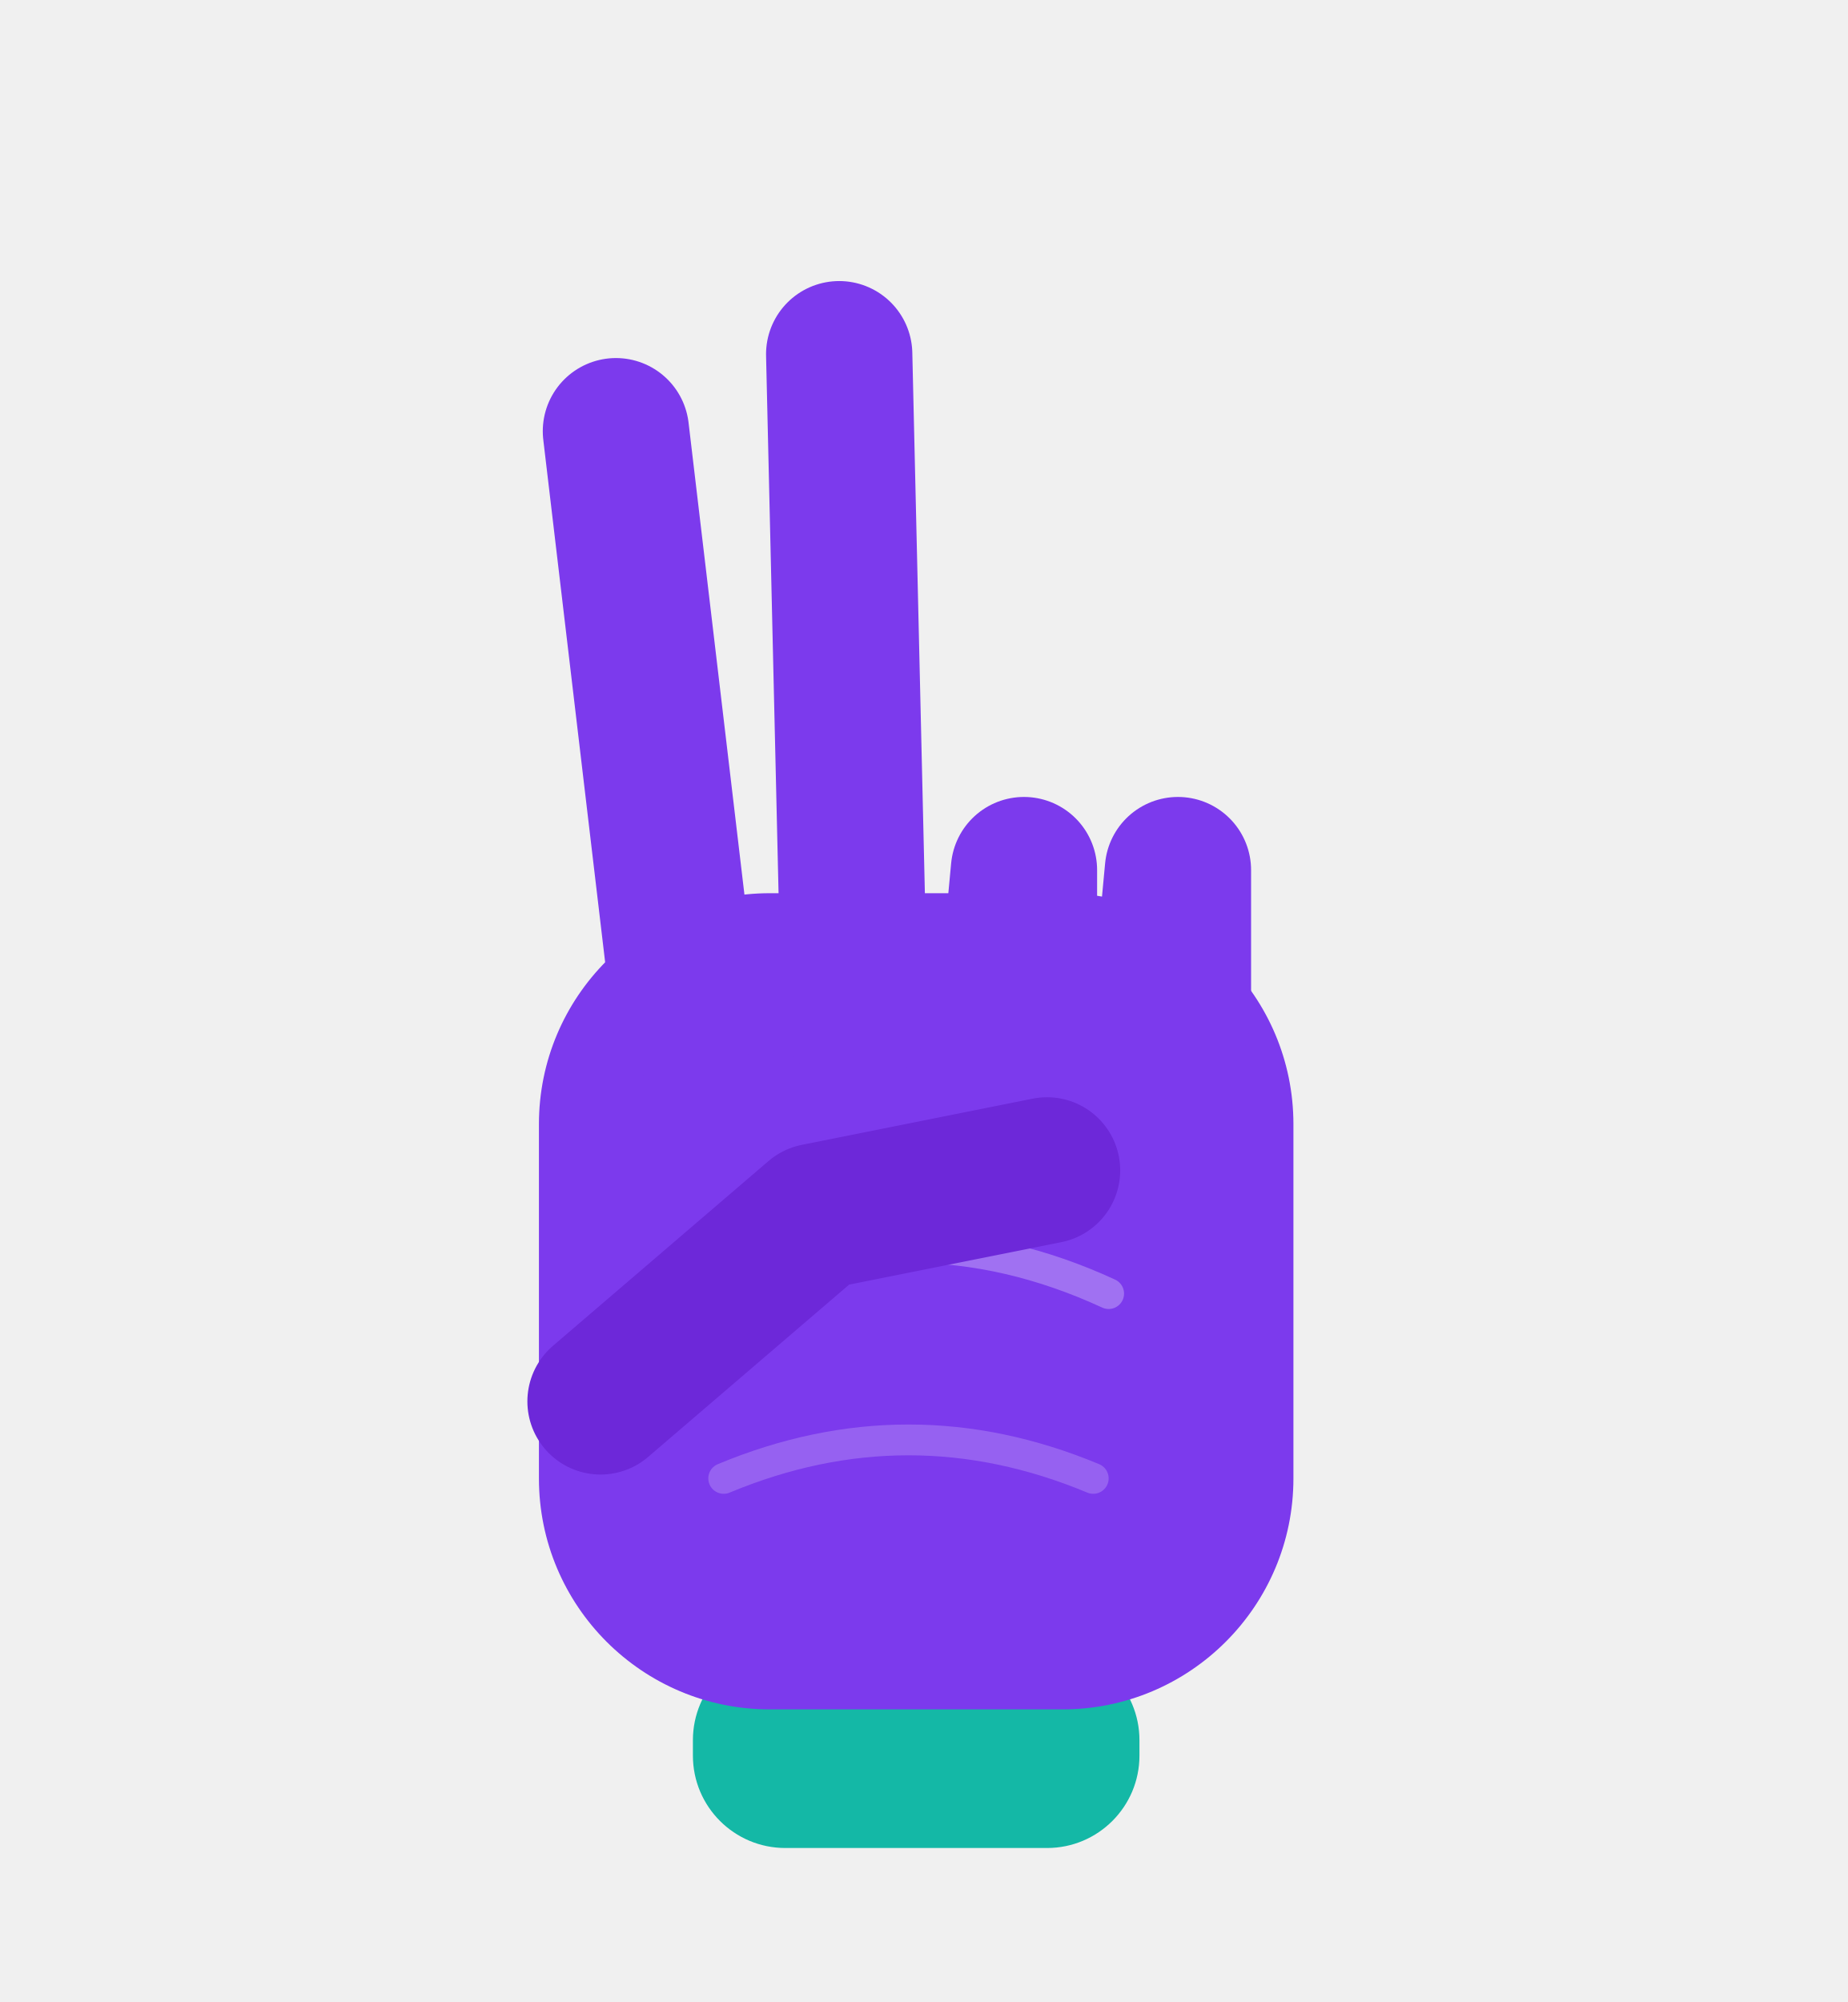
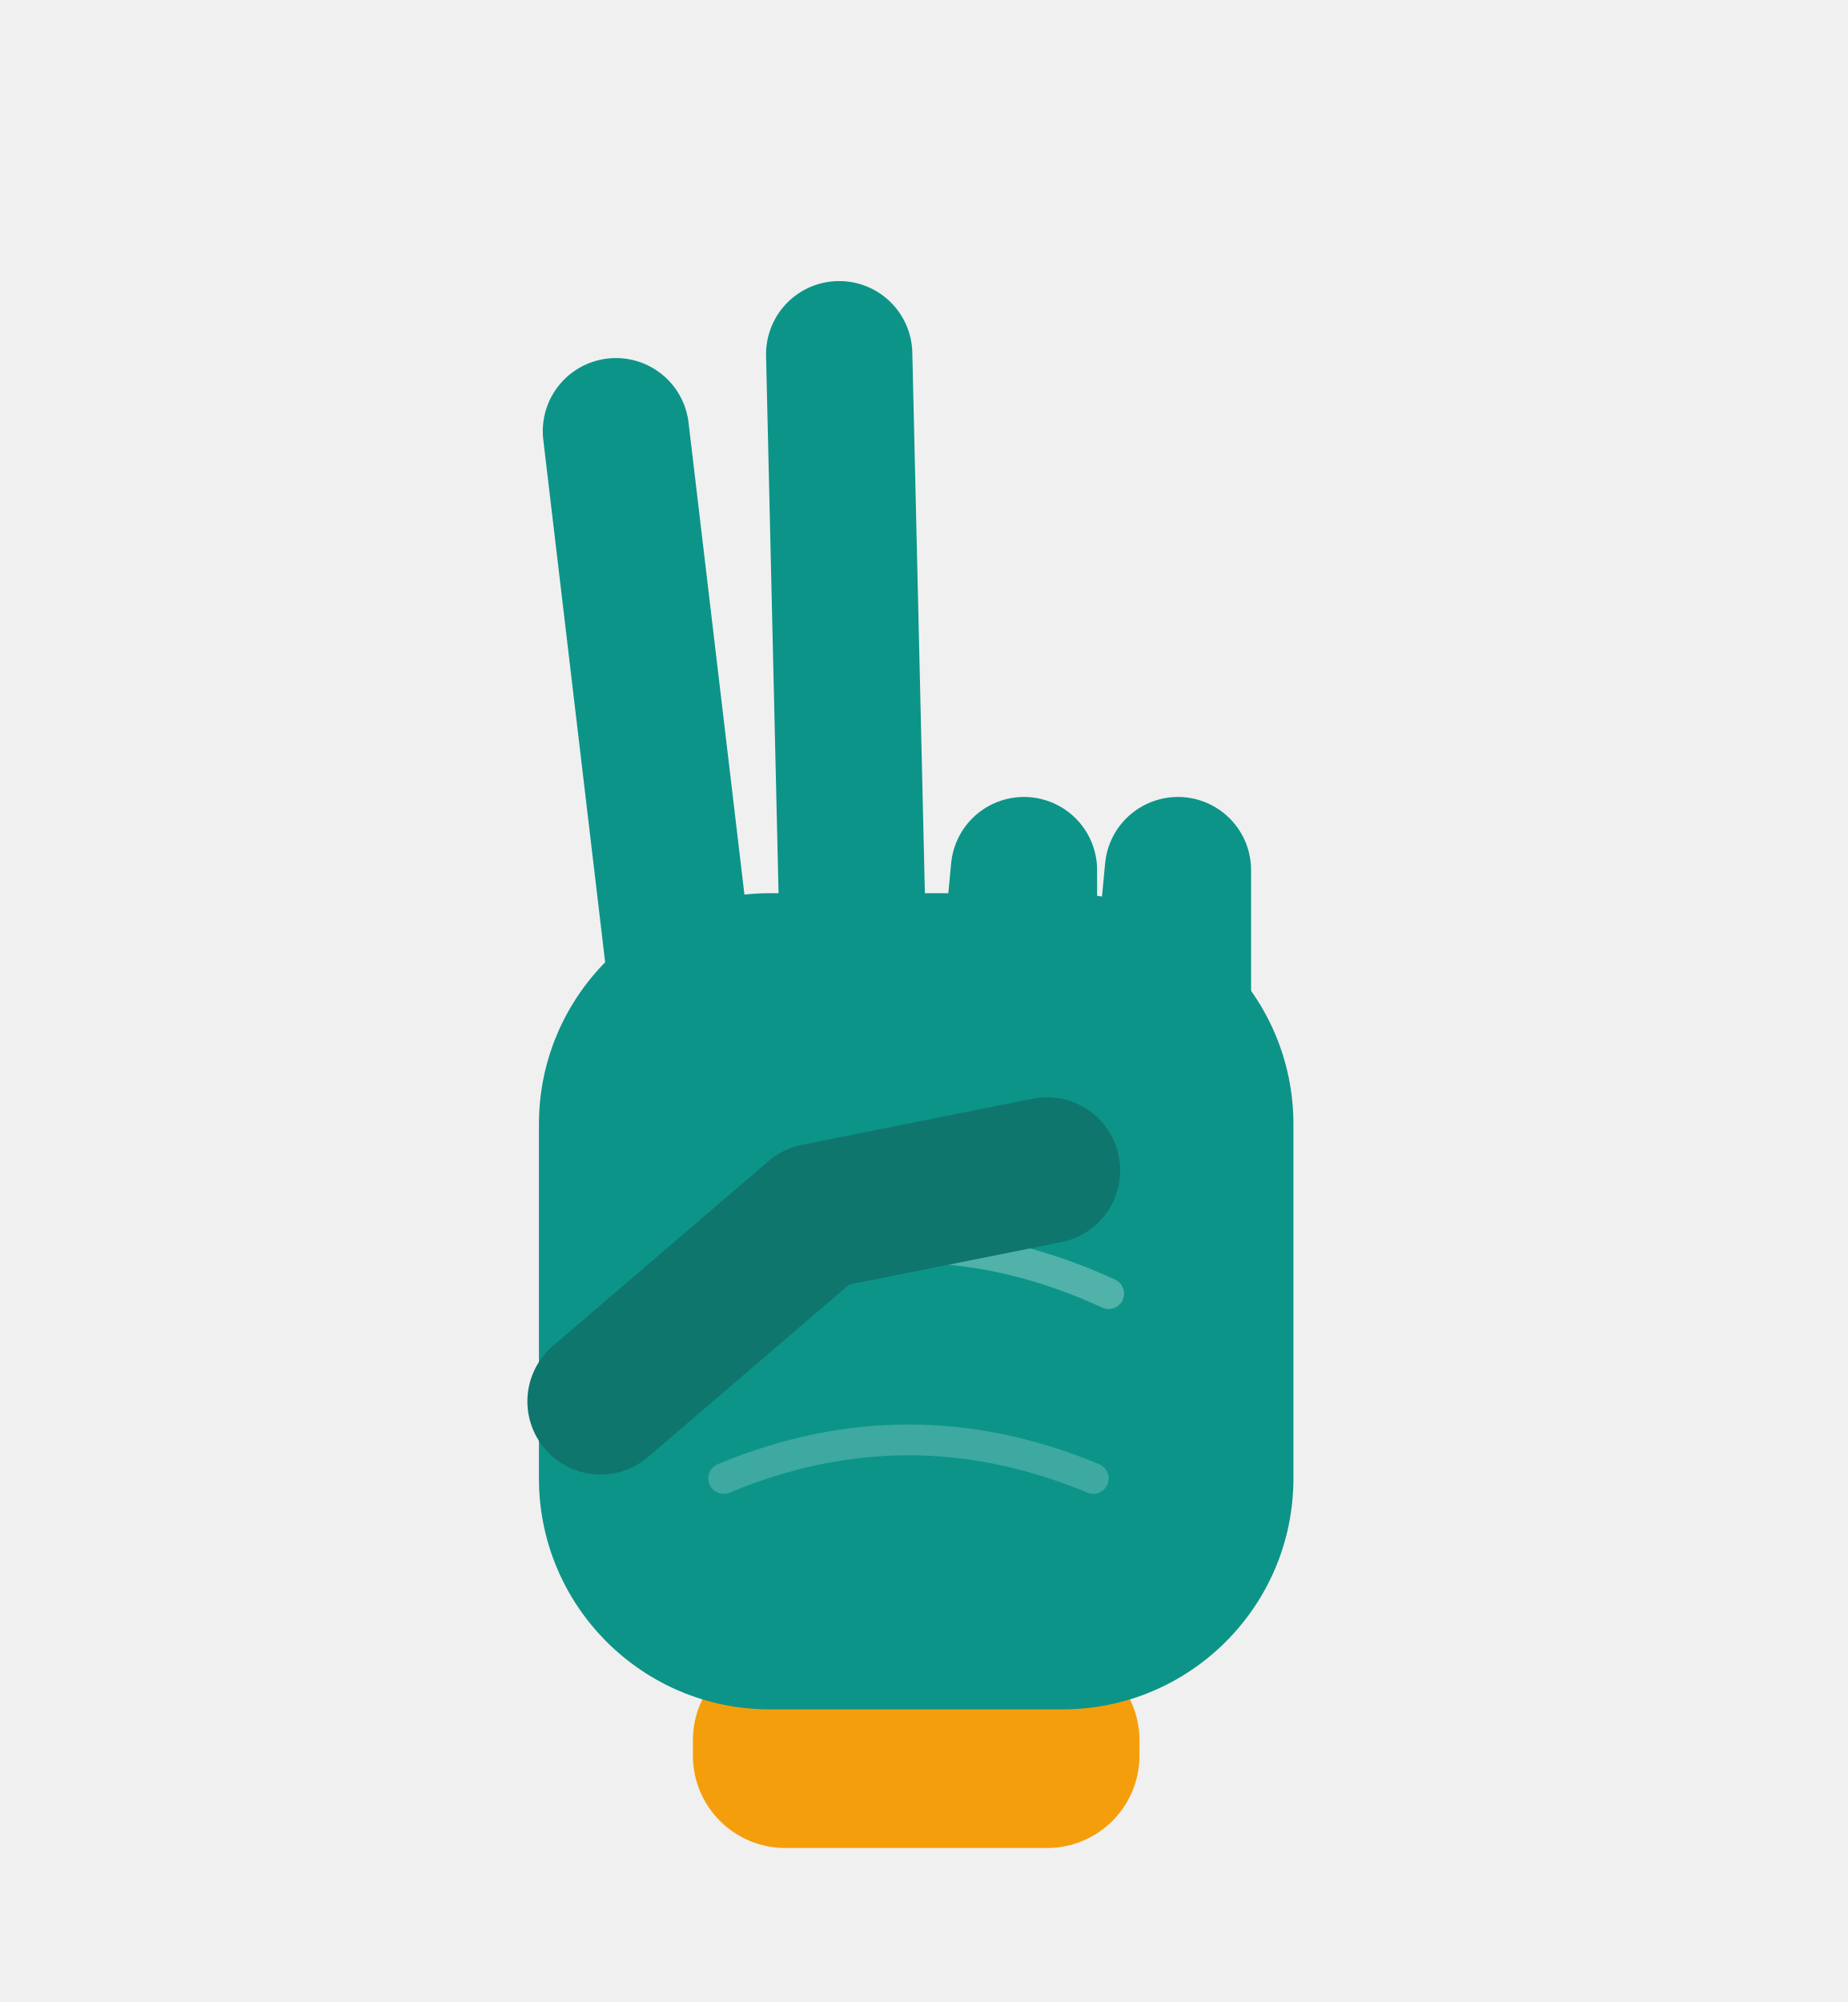
<svg xmlns="http://www.w3.org/2000/svg" viewBox="0 0 240 260" role="img" aria-label="Hand shape for V">
  <g transform="">
    <g transform="">
-       <rect x="90" y="214" width="58" height="26" rx="12" fill="#14B8A6" />
-       <rect x="70" y="116" width="98" height="106" rx="30" fill="#7C3AED" />
+       <rect x="90" y="214" width="58" height="26" rx="12" fill="#F59E0B" />
+       <rect x="70" y="116" width="98" height="106" rx="30" fill="#0D9488" />
      <path d="M 92 168 Q 118 156 144 168" fill="none" stroke="#FFFFFF" stroke-opacity="0.28" stroke-width="4" stroke-linecap="round" />
      <path d="M 94 192 Q 118 182 142 192" fill="none" stroke="#FFFFFF" stroke-opacity="0.2" stroke-width="4" stroke-linecap="round" />
-       <path d="M 89 132 L 80 56" fill="none" stroke="#7C3AED" stroke-width="19" stroke-linecap="round" stroke-linejoin="round" />
-       <path d="M 111 132 L 109 46" fill="none" stroke="#7C3AED" stroke-width="19" stroke-linecap="round" stroke-linejoin="round" />
-       <path d="M 133 132 L 133 113 L 130 145" fill="none" stroke="#7C3AED" stroke-width="19" stroke-linecap="round" stroke-linejoin="round" />
-       <path d="M 153 132 L 153 113 L 150 145" fill="none" stroke="#7C3AED" stroke-width="19" stroke-linecap="round" stroke-linejoin="round" />
-       <path d="M 78 182 L 106 158 L 136 152" fill="none" stroke="#6D28D9" stroke-width="19" stroke-linecap="round" stroke-linejoin="round" />
+       <path d="M 89 132 L 80 56" fill="none" stroke="#0D9488" stroke-width="19" stroke-linecap="round" stroke-linejoin="round" />
+       <path d="M 111 132 L 109 46" fill="none" stroke="#0D9488" stroke-width="19" stroke-linecap="round" stroke-linejoin="round" />
+       <path d="M 133 132 L 133 113 L 130 145" fill="none" stroke="#0D9488" stroke-width="19" stroke-linecap="round" stroke-linejoin="round" />
+       <path d="M 153 132 L 153 113 L 150 145" fill="none" stroke="#0D9488" stroke-width="19" stroke-linecap="round" stroke-linejoin="round" />
+       <path d="M 78 182 L 106 158 L 136 152" fill="none" stroke="#0F766E" stroke-width="19" stroke-linecap="round" stroke-linejoin="round" />
    </g>
  </g>
</svg>
